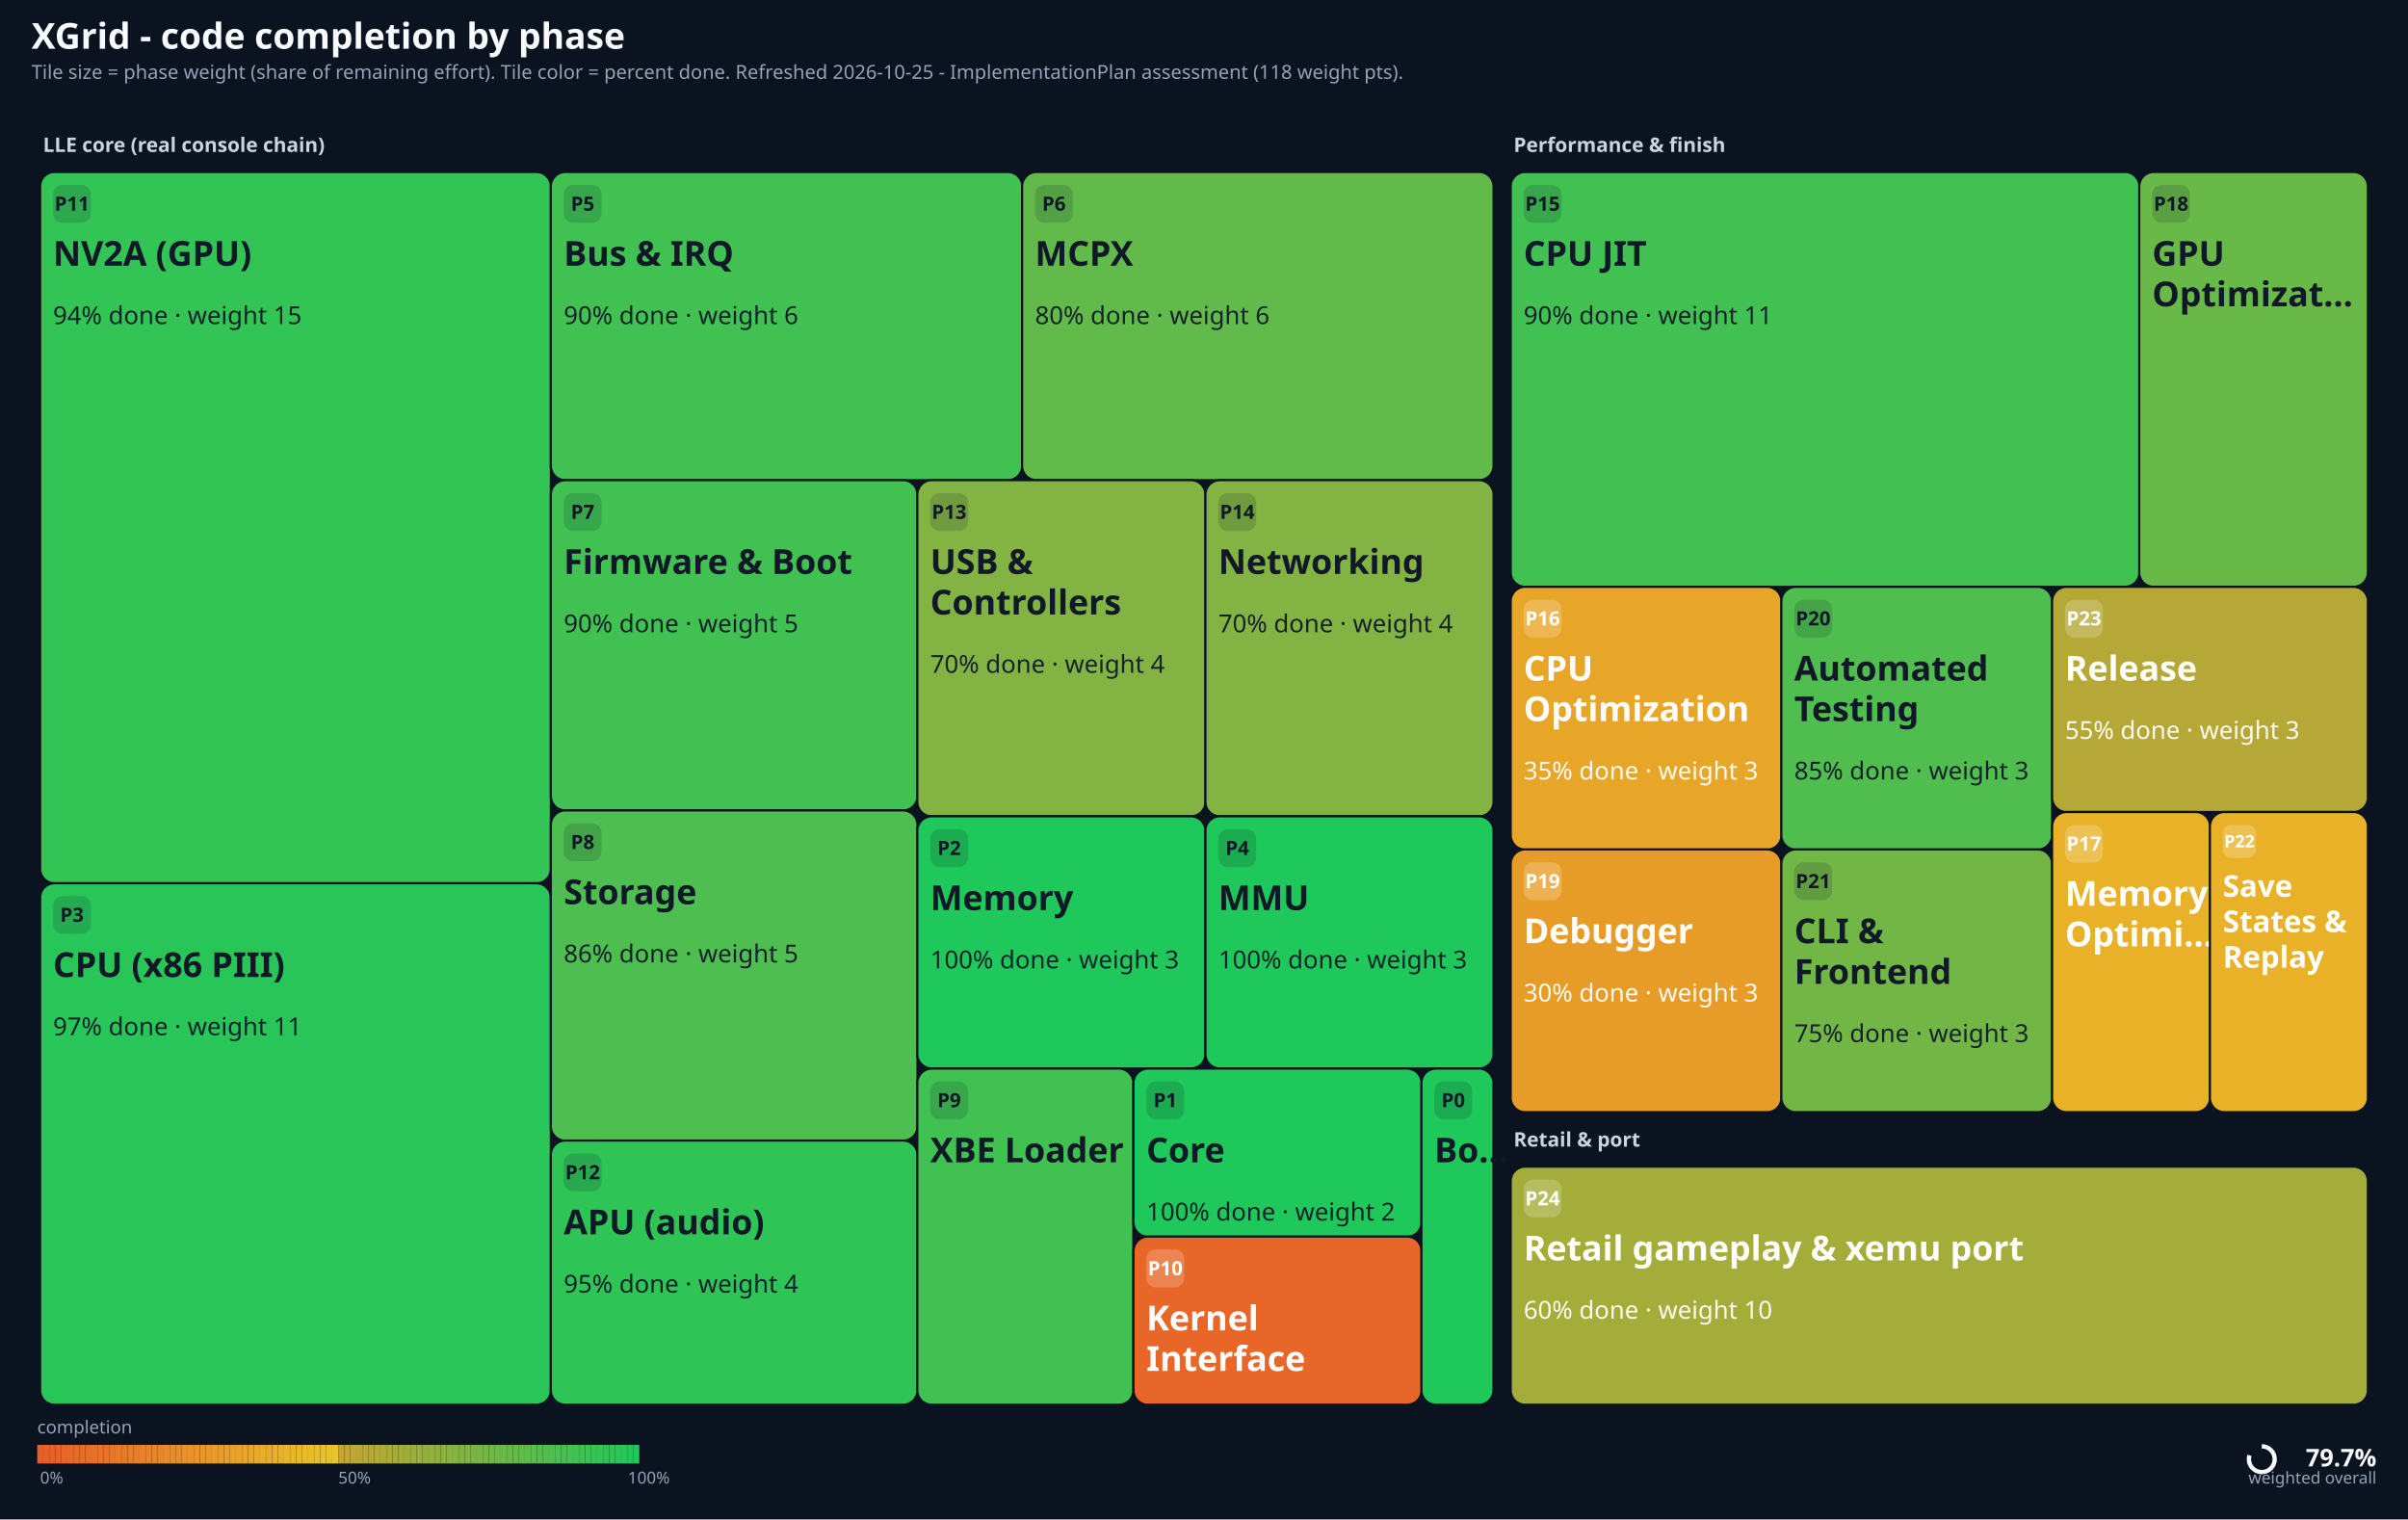
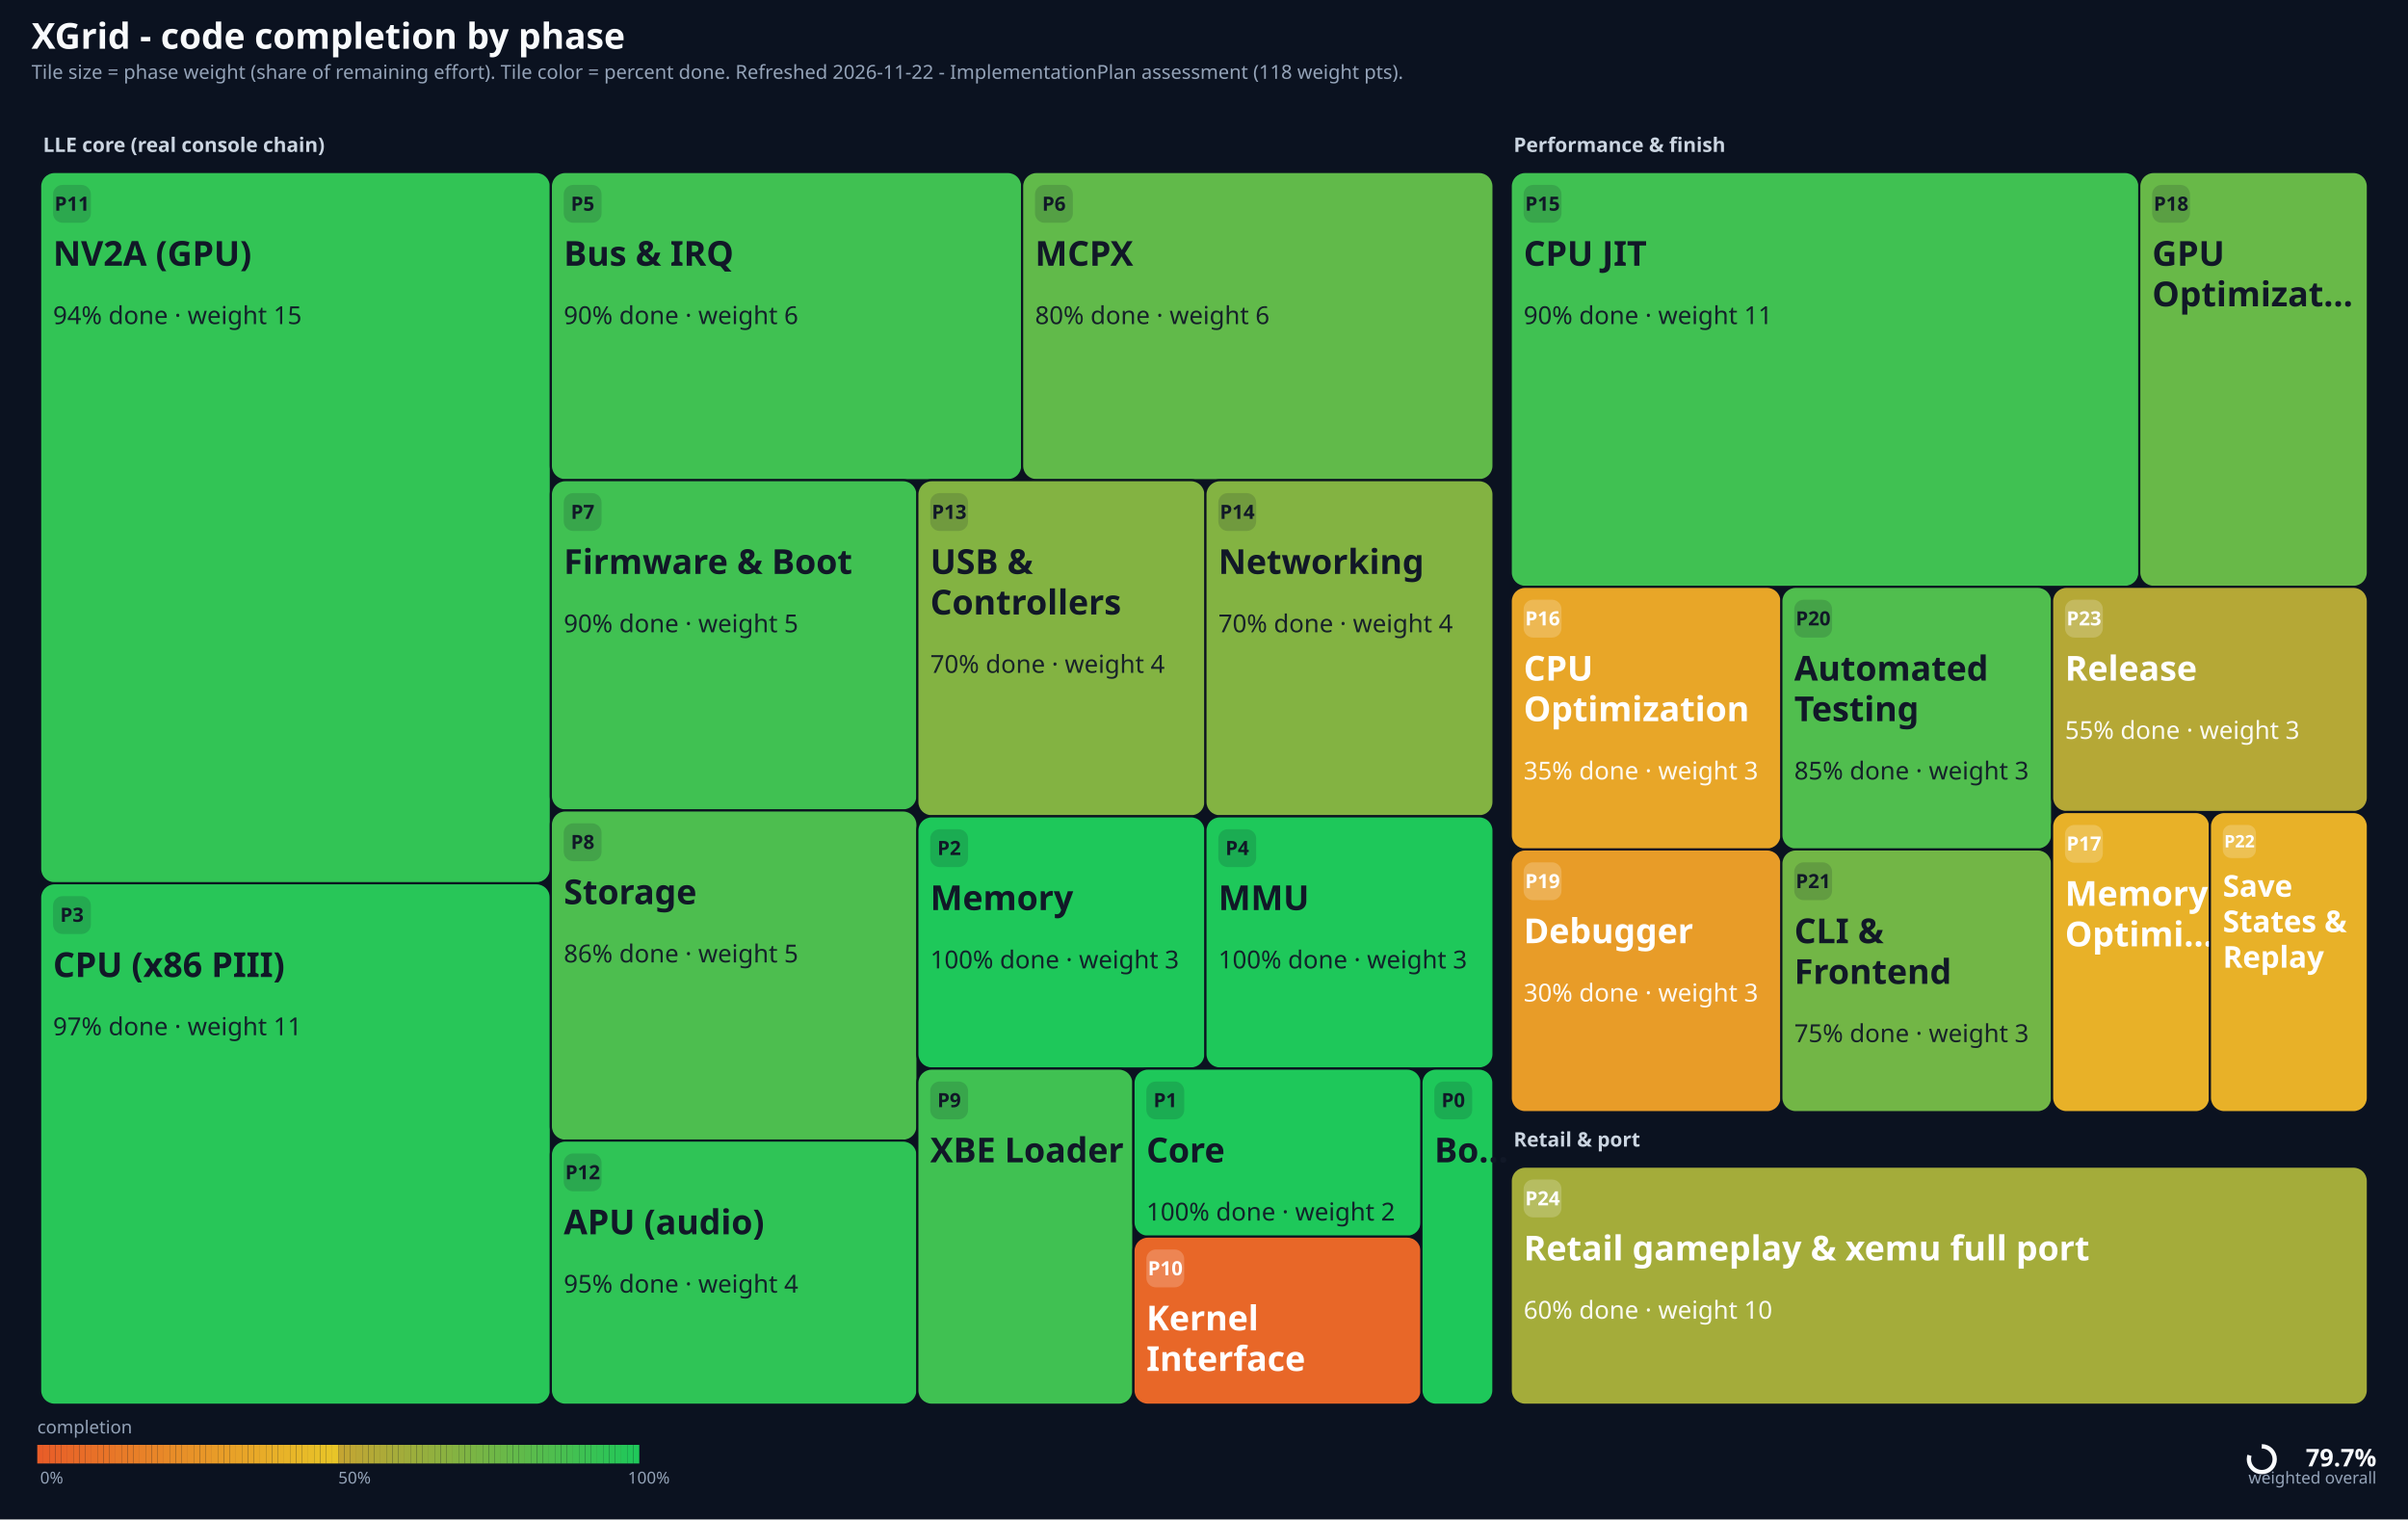
<svg xmlns="http://www.w3.org/2000/svg" width="1680" height="1060" viewBox="0 0 1680 1060" font-family="Segoe UI, Segoe UI Emoji, sans-serif">
  <rect width="1680" height="1060" fill="#0B1220" />
  <text x="22" y="34" font-size="25" font-weight="700" fill="#F8FAFC">XGrid - code completion by phase</text>
-   <text x="22" y="55" font-size="13.5" fill="#94A3B8">Tile size = phase weight (share of remaining effort). Tile color = percent done. Refreshed 2026-10-25 - ImplementationPlan assessment (118 weight pts).</text>
+   <text x="22" y="55" font-size="13.5" fill="#94A3B8">Tile size = phase weight (share of remaining effort). Tile color = percent done. Refreshed 2026-11-22 - ImplementationPlan assessment (118 weight pts).</text>
  <text x="30" y="106" font-size="14" font-weight="700" fill="#CBD5E1">LLE core (real console chain)</text>
  <text x="1056" y="106" font-size="14" font-weight="700" fill="#CBD5E1">Performance &amp; finish</text>
  <text x="1056" y="799.9" font-size="14" font-weight="700" fill="#CBD5E1">Retail &amp; port</text>
  <g class="tile" data-p="11" data-name="NV2A (GPU)" data-done="94" data-weight="15">
    <rect x="28" y="120" width="356.3" height="496.2" rx="10" fill="#32C455" stroke="#0B1220" stroke-width="1.5" />
    <rect x="37" y="129" width="26.4" height="26.4" rx="6.6" fill="rgba(17,24,39,0.16)" />
    <text x="50.2" y="147" font-size="13.7" font-weight="700" fill="#111827" text-anchor="middle">P11</text>
    <text x="37" y="185.4" font-size="24" font-weight="700" fill="#111827">NV2A (GPU)</text>
    <text x="37" y="226.1" font-size="17.3" opacity="0.94" fill="#111827">94% done · weight 15</text>
  </g>
  <g class="tile" data-p="3" data-name="CPU (x86 PIII)" data-done="97" data-weight="11">
    <rect x="28" y="616.2" width="356.3" height="363.8" rx="10" fill="#28C658" stroke="#0B1220" stroke-width="1.5" />
    <rect x="37" y="625.2" width="26.4" height="26.4" rx="6.6" fill="rgba(17,24,39,0.16)" />
    <text x="50.2" y="643.1" font-size="13.7" font-weight="700" fill="#111827" text-anchor="middle">P3</text>
    <text x="37" y="681.6" font-size="24" font-weight="700" fill="#111827">CPU (x86 PIII)</text>
    <text x="37" y="722.2" font-size="17.3" opacity="0.94" fill="#111827">97% done · weight 11</text>
  </g>
  <g class="tile" data-p="5" data-name="Bus &amp; IRQ" data-done="90" data-weight="6">
    <rect x="384.3" y="120" width="328.9" height="215" rx="10" fill="#40C152" stroke="#0B1220" stroke-width="1.5" />
    <rect x="393.3" y="129" width="26.4" height="26.4" rx="6.6" fill="rgba(17,24,39,0.16)" />
    <text x="406.5" y="147" font-size="13.7" font-weight="700" fill="#111827" text-anchor="middle">P5</text>
    <text x="393.3" y="185.4" font-size="24" font-weight="700" fill="#111827">Bus &amp; IRQ</text>
    <text x="393.3" y="226.1" font-size="17.3" opacity="0.94" fill="#111827">90% done · weight 6</text>
  </g>
  <g class="tile" data-p="6" data-name="MCPX" data-done="80" data-weight="6">
    <rect x="713.1" y="120" width="328.9" height="215" rx="10" fill="#61BA4A" stroke="#0B1220" stroke-width="1.5" />
    <rect x="722.1" y="129" width="26.4" height="26.4" rx="6.6" fill="rgba(17,24,39,0.16)" />
    <text x="735.3" y="147" font-size="13.7" font-weight="700" fill="#111827" text-anchor="middle">P6</text>
    <text x="722.1" y="185.4" font-size="24" font-weight="700" fill="#111827">MCPX</text>
    <text x="722.1" y="226.1" font-size="17.3" opacity="0.94" fill="#111827">80% done · weight 6</text>
  </g>
  <g class="tile" data-p="7" data-name="Firmware &amp; Boot" data-done="90" data-weight="5">
    <rect x="384.3" y="335" width="255.8" height="230.4" rx="10" fill="#40C152" stroke="#0B1220" stroke-width="1.5" />
    <rect x="393.3" y="344" width="26.4" height="26.4" rx="6.6" fill="rgba(17,24,39,0.16)" />
    <text x="406.5" y="362" font-size="13.7" font-weight="700" fill="#111827" text-anchor="middle">P7</text>
    <text x="393.3" y="400.4" font-size="24" font-weight="700" fill="#111827">Firmware &amp; Boot</text>
    <text x="393.3" y="441.1" font-size="17.3" opacity="0.94" fill="#111827">90% done · weight 5</text>
  </g>
  <g class="tile" data-p="8" data-name="Storage" data-done="86" data-weight="5">
    <rect x="384.3" y="565.4" width="255.8" height="230.4" rx="10" fill="#4DBE4F" stroke="#0B1220" stroke-width="1.5" />
    <rect x="393.3" y="574.4" width="26.4" height="26.4" rx="6.6" fill="rgba(17,24,39,0.16)" />
    <text x="406.5" y="592.3" font-size="13.7" font-weight="700" fill="#111827" text-anchor="middle">P8</text>
    <text x="393.3" y="630.8" font-size="24" font-weight="700" fill="#111827">Storage</text>
    <text x="393.3" y="671.4" font-size="17.3" opacity="0.94" fill="#111827">86% done · weight 5</text>
  </g>
  <g class="tile" data-p="12" data-name="APU (audio)" data-done="95" data-weight="4">
    <rect x="384.3" y="795.7" width="255.8" height="184.3" rx="10" fill="#2FC456" stroke="#0B1220" stroke-width="1.5" />
    <rect x="393.3" y="804.7" width="26.4" height="26.4" rx="6.6" fill="rgba(17,24,39,0.16)" />
    <text x="406.5" y="822.7" font-size="13.7" font-weight="700" fill="#111827" text-anchor="middle">P12</text>
    <text x="393.3" y="861.1" font-size="24" font-weight="700" fill="#111827">APU (audio)</text>
    <text x="393.3" y="901.8" font-size="17.3" opacity="0.94" fill="#111827">95% done · weight 4</text>
  </g>
  <g class="tile" data-p="13" data-name="USB &amp; Controllers" data-done="70" data-weight="4">
    <rect x="640" y="335" width="201" height="234.5" rx="10" fill="#83B342" stroke="#0B1220" stroke-width="1.5" />
    <rect x="649" y="344" width="26.4" height="26.4" rx="6.6" fill="rgba(17,24,39,0.16)" />
    <text x="662.2" y="362" font-size="13.7" font-weight="700" fill="#111827" text-anchor="middle">P13</text>
    <text x="649" y="400.4" font-size="24" font-weight="700" fill="#111827">USB &amp;</text>
    <text x="649" y="428.7" font-size="24" font-weight="700" fill="#111827">Controllers</text>
    <text x="649" y="469.4" font-size="17.3" opacity="0.94" fill="#111827">70% done · weight 4</text>
  </g>
  <g class="tile" data-p="14" data-name="Networking" data-done="70" data-weight="4">
    <rect x="841" y="335" width="201" height="234.5" rx="10" fill="#83B342" stroke="#0B1220" stroke-width="1.5" />
    <rect x="850" y="344" width="26.4" height="26.4" rx="6.6" fill="rgba(17,24,39,0.16)" />
    <text x="863.2" y="362" font-size="13.7" font-weight="700" fill="#111827" text-anchor="middle">P14</text>
    <text x="850" y="400.4" font-size="24" font-weight="700" fill="#111827">Networking</text>
    <text x="850" y="441.1" font-size="17.3" opacity="0.94" fill="#111827">70% done · weight 4</text>
  </g>
  <g class="tile" data-p="2" data-name="Memory" data-done="100" data-weight="3">
    <rect x="640" y="569.5" width="201" height="175.9" rx="10" fill="#1EC85A" stroke="#0B1220" stroke-width="1.5" />
    <rect x="649" y="578.5" width="26.4" height="26.4" rx="6.6" fill="rgba(17,24,39,0.16)" />
    <text x="662.2" y="596.5" font-size="13.7" font-weight="700" fill="#111827" text-anchor="middle">P2</text>
    <text x="649" y="634.9" font-size="24" font-weight="700" fill="#111827">Memory</text>
    <text x="649" y="675.6" font-size="17.3" opacity="0.94" fill="#111827">100% done · weight 3</text>
  </g>
  <g class="tile" data-p="4" data-name="MMU" data-done="100" data-weight="3">
    <rect x="841" y="569.5" width="201" height="175.9" rx="10" fill="#1EC85A" stroke="#0B1220" stroke-width="1.5" />
    <rect x="850" y="578.5" width="26.4" height="26.4" rx="6.6" fill="rgba(17,24,39,0.16)" />
    <text x="863.2" y="596.5" font-size="13.7" font-weight="700" fill="#111827" text-anchor="middle">P4</text>
    <text x="850" y="634.9" font-size="24" font-weight="700" fill="#111827">MMU</text>
    <text x="850" y="675.6" font-size="17.3" opacity="0.94" fill="#111827">100% done · weight 3</text>
  </g>
  <g class="tile" data-p="9" data-name="XBE Loader" data-done="90" data-weight="3">
    <rect x="640" y="745.5" width="150.7" height="234.5" rx="10" fill="#40C152" stroke="#0B1220" stroke-width="1.5" />
    <rect x="649" y="754.5" width="26.4" height="26.4" rx="6.6" fill="rgba(17,24,39,0.16)" />
    <text x="662.2" y="772.4" font-size="13.7" font-weight="700" fill="#111827" text-anchor="middle">P9</text>
    <text x="649" y="810.9" font-size="24" font-weight="700" fill="#111827">XBE Loader</text>
  </g>
  <g class="tile" data-p="1" data-name="Core" data-done="100" data-weight="2">
    <rect x="790.8" y="745.5" width="201" height="117.3" rx="10" fill="#1EC85A" stroke="#0B1220" stroke-width="1.5" />
    <rect x="799.8" y="754.5" width="26.4" height="26.4" rx="6.6" fill="rgba(17,24,39,0.16)" />
    <text x="813" y="772.4" font-size="13.7" font-weight="700" fill="#111827" text-anchor="middle">P1</text>
    <text x="799.8" y="810.9" font-size="24" font-weight="700" fill="#111827">Core</text>
    <text x="799.8" y="851.5" font-size="17.3" opacity="0.94" fill="#111827">100% done · weight 2</text>
  </g>
  <g class="tile" data-p="10" data-name="Kernel Interface" data-done="5" data-weight="2">
    <rect x="790.8" y="862.7" width="201" height="117.3" rx="10" fill="#E86728" stroke="#0B1220" stroke-width="1.5" />
    <rect x="799.8" y="871.7" width="26.4" height="26.4" rx="6.6" fill="rgba(255,255,255,0.20)" />
    <text x="813" y="889.7" font-size="13.7" font-weight="700" fill="#FFFFFF" text-anchor="middle">P10</text>
    <text x="799.8" y="928.1" font-size="24" font-weight="700" fill="#FFFFFF">Kernel</text>
    <text x="799.8" y="956.4" font-size="24" font-weight="700" fill="#FFFFFF">Interface</text>
  </g>
  <g class="tile" data-p="0" data-name="Bootstrap" data-done="100" data-weight="1">
    <rect x="991.7" y="745.5" width="50.2" height="234.5" rx="10" fill="#1EC85A" stroke="#0B1220" stroke-width="1.5" />
    <rect x="1000.7" y="754.5" width="26.4" height="26.4" rx="6.6" fill="rgba(17,24,39,0.16)" />
    <text x="1013.9" y="772.4" font-size="13.7" font-weight="700" fill="#111827" text-anchor="middle">P0</text>
    <text x="1000.7" y="810.9" font-size="24" font-weight="700" fill="#111827">Bo…</text>
  </g>
  <g class="tile" data-p="15" data-name="CPU JIT" data-done="90" data-weight="11">
    <rect x="1054" y="120" width="438.6" height="289.4" rx="10" fill="#40C152" stroke="#0B1220" stroke-width="1.5" />
    <rect x="1063" y="129" width="26.4" height="26.4" rx="6.6" fill="rgba(17,24,39,0.16)" />
    <text x="1076.2" y="147" font-size="13.7" font-weight="700" fill="#111827" text-anchor="middle">P15</text>
    <text x="1063" y="185.4" font-size="24" font-weight="700" fill="#111827">CPU JIT</text>
    <text x="1063" y="226.1" font-size="17.3" opacity="0.94" fill="#111827">90% done · weight 11</text>
  </g>
  <g class="tile" data-p="18" data-name="GPU Optimization" data-done="78" data-weight="4">
    <rect x="1492.5" y="120" width="159.5" height="289.4" rx="10" fill="#68B948" stroke="#0B1220" stroke-width="1.5" />
    <rect x="1501.5" y="129" width="26.4" height="26.4" rx="6.6" fill="rgba(17,24,39,0.16)" />
    <text x="1514.7" y="147" font-size="13.7" font-weight="700" fill="#111827" text-anchor="middle">P18</text>
    <text x="1501.5" y="185.4" font-size="24" font-weight="700" fill="#111827">GPU</text>
    <text x="1501.5" y="213.7" font-size="24" font-weight="700" fill="#111827">Optimizat…</text>
  </g>
  <g class="tile" data-p="16" data-name="CPU Optimization" data-done="35" data-weight="3">
    <rect x="1054" y="409.4" width="188.9" height="183.3" rx="10" fill="#E8A628" stroke="#0B1220" stroke-width="1.5" />
    <rect x="1063" y="418.4" width="26.4" height="26.4" rx="6.6" fill="rgba(255,255,255,0.20)" />
    <text x="1076.2" y="436.3" font-size="13.7" font-weight="700" fill="#FFFFFF" text-anchor="middle">P16</text>
    <text x="1063" y="474.8" font-size="24" font-weight="700" fill="#FFFFFF">CPU</text>
    <text x="1063" y="503.1" font-size="24" font-weight="700" fill="#FFFFFF">Optimization</text>
    <text x="1063" y="543.8" font-size="17.3" opacity="0.94" fill="#FFFFFF">35% done · weight 3</text>
  </g>
  <g class="tile" data-p="19" data-name="Debugger" data-done="30" data-weight="3">
    <rect x="1054" y="592.6" width="188.9" height="183.3" rx="10" fill="#E89C28" stroke="#0B1220" stroke-width="1.5" />
    <rect x="1063" y="601.6" width="26.4" height="26.4" rx="6.6" fill="rgba(255,255,255,0.20)" />
    <text x="1076.2" y="619.6" font-size="13.7" font-weight="700" fill="#FFFFFF" text-anchor="middle">P19</text>
    <text x="1063" y="658" font-size="24" font-weight="700" fill="#FFFFFF">Debugger</text>
    <text x="1063" y="698.7" font-size="17.3" opacity="0.94" fill="#FFFFFF">30% done · weight 3</text>
  </g>
  <g class="tile" data-p="20" data-name="Automated Testing" data-done="85" data-weight="3">
    <rect x="1242.8" y="409.4" width="188.9" height="183.3" rx="10" fill="#50BE4E" stroke="#0B1220" stroke-width="1.5" />
    <rect x="1251.8" y="418.4" width="26.4" height="26.4" rx="6.6" fill="rgba(17,24,39,0.16)" />
    <text x="1265" y="436.3" font-size="13.7" font-weight="700" fill="#111827" text-anchor="middle">P20</text>
    <text x="1251.8" y="474.8" font-size="24" font-weight="700" fill="#111827">Automated</text>
    <text x="1251.8" y="503.1" font-size="24" font-weight="700" fill="#111827">Testing</text>
    <text x="1251.8" y="543.8" font-size="17.3" opacity="0.94" fill="#111827">85% done · weight 3</text>
  </g>
  <g class="tile" data-p="21" data-name="CLI &amp; Frontend" data-done="75" data-weight="3">
    <rect x="1242.8" y="592.6" width="188.9" height="183.3" rx="10" fill="#72B646" stroke="#0B1220" stroke-width="1.5" />
    <rect x="1251.8" y="601.6" width="26.4" height="26.4" rx="6.6" fill="rgba(17,24,39,0.16)" />
    <text x="1265" y="619.6" font-size="13.7" font-weight="700" fill="#111827" text-anchor="middle">P21</text>
    <text x="1251.8" y="658" font-size="24" font-weight="700" fill="#111827">CLI &amp;</text>
    <text x="1251.8" y="686.4" font-size="24" font-weight="700" fill="#111827">Frontend</text>
    <text x="1251.8" y="727" font-size="17.3" opacity="0.94" fill="#111827">75% done · weight 3</text>
  </g>
  <g class="tile" data-p="23" data-name="Release" data-done="55" data-weight="3">
    <rect x="1431.7" y="409.4" width="220.3" height="157.1" rx="10" fill="#B5A836" stroke="#0B1220" stroke-width="1.5" />
    <rect x="1440.7" y="418.4" width="26.4" height="26.4" rx="6.6" fill="rgba(255,255,255,0.20)" />
    <text x="1453.9" y="436.3" font-size="13.7" font-weight="700" fill="#FFFFFF" text-anchor="middle">P23</text>
    <text x="1440.7" y="474.8" font-size="24" font-weight="700" fill="#FFFFFF">Release</text>
    <text x="1440.7" y="515.5" font-size="17.3" opacity="0.94" fill="#FFFFFF">55% done · weight 3</text>
  </g>
  <g class="tile" data-p="17" data-name="Memory Optimization" data-done="40" data-weight="2">
    <rect x="1431.7" y="566.5" width="110.2" height="209.4" rx="10" fill="#E8B128" stroke="#0B1220" stroke-width="1.5" />
    <rect x="1440.7" y="575.5" width="26.4" height="26.4" rx="6.6" fill="rgba(255,255,255,0.20)" />
    <text x="1453.9" y="593.4" font-size="13.7" font-weight="700" fill="#FFFFFF" text-anchor="middle">P17</text>
    <text x="1440.7" y="631.9" font-size="24" font-weight="700" fill="#FFFFFF">Memory</text>
    <text x="1440.7" y="660.2" font-size="24" font-weight="700" fill="#FFFFFF">Optimi…</text>
  </g>
  <g class="tile" data-p="22" data-name="Save States &amp; Replay" data-done="40" data-weight="2">
    <rect x="1541.8" y="566.5" width="110.2" height="209.4" rx="10" fill="#E8B128" stroke="#0B1220" stroke-width="1.5" />
    <rect x="1550.8" y="575.5" width="23.1" height="23.1" rx="5.8" fill="rgba(255,255,255,0.20)" />
    <text x="1562.4" y="591.2" font-size="12" font-weight="700" fill="#FFFFFF" text-anchor="middle">P22</text>
    <text x="1550.8" y="625.6" font-size="21" font-weight="700" fill="#FFFFFF">Save</text>
    <text x="1550.8" y="650.3" font-size="21" font-weight="700" fill="#FFFFFF">States &amp;</text>
    <text x="1550.8" y="675.1" font-size="21" font-weight="700" fill="#FFFFFF">Replay</text>
  </g>
-   <g class="tile" data-p="24" data-name="Retail gameplay &amp; xemu port" data-done="60" data-weight="10">
+   <g class="tile" data-p="24" data-name="Retail gameplay &amp; xemu full port" data-done="60" data-weight="10">
    <rect x="1054" y="813.9" width="598" height="166.1" rx="10" fill="#A4AC3A" stroke="#0B1220" stroke-width="1.5" />
    <rect x="1063" y="822.9" width="26.4" height="26.4" rx="6.6" fill="rgba(255,255,255,0.20)" />
    <text x="1076.2" y="840.9" font-size="13.7" font-weight="700" fill="#FFFFFF" text-anchor="middle">P24</text>
-     <text x="1063" y="879.3" font-size="24" font-weight="700" fill="#FFFFFF">Retail gameplay &amp; xemu port</text>
+     <text x="1063" y="879.3" font-size="24" font-weight="700" fill="#FFFFFF">Retail gameplay &amp; xemu full port</text>
    <text x="1063" y="920" font-size="17.3" opacity="0.94" fill="#FFFFFF">60% done · weight 10</text>
  </g>
  <text x="26" y="1000" font-size="12.5" fill="#94A3B8">completion</text>
  <rect x="26" y="1008" width="4.2" height="13" fill="#E85D28" />
  <rect x="30.2" y="1008" width="4.2" height="13" fill="#E85F28" />
  <rect x="34.4" y="1008" width="4.2" height="13" fill="#E86128" />
  <rect x="38.6" y="1008" width="4.2" height="13" fill="#E86328" />
  <rect x="42.8" y="1008" width="4.2" height="13" fill="#E86628" />
  <rect x="47" y="1008" width="4.2" height="13" fill="#E86828" />
  <rect x="51.2" y="1008" width="4.2" height="13" fill="#E86A28" />
  <rect x="55.4" y="1008" width="4.2" height="13" fill="#E86C28" />
  <rect x="59.6" y="1008" width="4.2" height="13" fill="#E86E28" />
  <rect x="63.8" y="1008" width="4.2" height="13" fill="#E87028" />
  <rect x="68" y="1008" width="4.2" height="13" fill="#E87228" />
  <rect x="72.2" y="1008" width="4.2" height="13" fill="#E87428" />
  <rect x="76.4" y="1008" width="4.2" height="13" fill="#E87628" />
  <rect x="80.6" y="1008" width="4.2" height="13" fill="#E87928" />
  <rect x="84.8" y="1008" width="4.2" height="13" fill="#E87B28" />
  <rect x="89" y="1008" width="4.2" height="13" fill="#E87D28" />
  <rect x="93.2" y="1008" width="4.2" height="13" fill="#E87F28" />
  <rect x="97.4" y="1008" width="4.2" height="13" fill="#E88128" />
  <rect x="101.6" y="1008" width="4.2" height="13" fill="#E88328" />
  <rect x="105.8" y="1008" width="4.2" height="13" fill="#E88528" />
  <rect x="110" y="1008" width="4.2" height="13" fill="#E88728" />
  <rect x="114.2" y="1008" width="4.2" height="13" fill="#E88A28" />
  <rect x="118.4" y="1008" width="4.2" height="13" fill="#E88C28" />
  <rect x="122.6" y="1008" width="4.2" height="13" fill="#E88E28" />
  <rect x="126.8" y="1008" width="4.2" height="13" fill="#E89028" />
  <rect x="131" y="1008" width="4.2" height="13" fill="#E89228" />
  <rect x="135.2" y="1008" width="4.2" height="13" fill="#E89428" />
  <rect x="139.4" y="1008" width="4.2" height="13" fill="#E89628" />
  <rect x="143.6" y="1008" width="4.2" height="13" fill="#E89828" />
  <rect x="147.8" y="1008" width="4.2" height="13" fill="#E89B28" />
  <rect x="152" y="1008" width="4.2" height="13" fill="#E89D28" />
  <rect x="156.2" y="1008" width="4.2" height="13" fill="#E89F28" />
  <rect x="160.4" y="1008" width="4.2" height="13" fill="#E8A128" />
  <rect x="164.6" y="1008" width="4.2" height="13" fill="#E8A328" />
  <rect x="168.8" y="1008" width="4.2" height="13" fill="#E8A528" />
  <rect x="173" y="1008" width="4.2" height="13" fill="#E8A728" />
  <rect x="177.2" y="1008" width="4.2" height="13" fill="#E8A928" />
  <rect x="181.4" y="1008" width="4.2" height="13" fill="#E8AC28" />
  <rect x="185.6" y="1008" width="4.2" height="13" fill="#E8AE28" />
  <rect x="189.8" y="1008" width="4.2" height="13" fill="#E8B028" />
  <rect x="194" y="1008" width="4.2" height="13" fill="#E8B228" />
  <rect x="198.2" y="1008" width="4.2" height="13" fill="#E8B428" />
  <rect x="202.4" y="1008" width="4.2" height="13" fill="#E8B628" />
  <rect x="206.6" y="1008" width="4.2" height="13" fill="#E8B828" />
  <rect x="210.8" y="1008" width="4.2" height="13" fill="#E8BA28" />
  <rect x="215" y="1008" width="4.2" height="13" fill="#E8BC28" />
  <rect x="219.2" y="1008" width="4.2" height="13" fill="#E8BF28" />
  <rect x="223.4" y="1008" width="4.2" height="13" fill="#E8C128" />
  <rect x="227.6" y="1008" width="4.2" height="13" fill="#E8C328" />
  <rect x="231.8" y="1008" width="4.2" height="13" fill="#E8C528" />
  <rect x="236" y="1008" width="4.2" height="13" fill="#C4A532" />
  <rect x="240.2" y="1008" width="4.2" height="13" fill="#C1A633" />
  <rect x="244.4" y="1008" width="4.2" height="13" fill="#BEA734" />
  <rect x="248.6" y="1008" width="4.2" height="13" fill="#BAA735" />
  <rect x="252.8" y="1008" width="4.2" height="13" fill="#B7A836" />
  <rect x="257" y="1008" width="4.2" height="13" fill="#B4A936" />
  <rect x="261.2" y="1008" width="4.2" height="13" fill="#B0AA37" />
  <rect x="265.4" y="1008" width="4.2" height="13" fill="#ADAA38" />
  <rect x="269.6" y="1008" width="4.2" height="13" fill="#A9AB39" />
  <rect x="273.8" y="1008" width="4.2" height="13" fill="#A6AC3A" />
  <rect x="278" y="1008" width="4.2" height="13" fill="#A3AC3A" />
  <rect x="282.2" y="1008" width="4.2" height="13" fill="#9FAD3B" />
  <rect x="286.4" y="1008" width="4.2" height="13" fill="#9CAE3C" />
  <rect x="290.6" y="1008" width="4.2" height="13" fill="#99AE3D" />
  <rect x="294.8" y="1008" width="4.2" height="13" fill="#95AF3E" />
  <rect x="299" y="1008" width="4.2" height="13" fill="#92B03E" />
  <rect x="303.2" y="1008" width="4.2" height="13" fill="#8FB13F" />
  <rect x="307.4" y="1008" width="4.2" height="13" fill="#8BB140" />
  <rect x="311.6" y="1008" width="4.2" height="13" fill="#88B241" />
  <rect x="315.8" y="1008" width="4.2" height="13" fill="#84B342" />
  <rect x="320" y="1008" width="4.2" height="13" fill="#81B342" />
  <rect x="324.2" y="1008" width="4.2" height="13" fill="#7EB443" />
  <rect x="328.4" y="1008" width="4.2" height="13" fill="#7AB544" />
  <rect x="332.6" y="1008" width="4.2" height="13" fill="#77B545" />
  <rect x="336.8" y="1008" width="4.2" height="13" fill="#74B646" />
  <rect x="341" y="1008" width="4.2" height="13" fill="#70B746" />
  <rect x="345.2" y="1008" width="4.2" height="13" fill="#6DB847" />
  <rect x="349.4" y="1008" width="4.2" height="13" fill="#6AB848" />
  <rect x="353.6" y="1008" width="4.2" height="13" fill="#66B949" />
  <rect x="357.8" y="1008" width="4.2" height="13" fill="#63BA4A" />
  <rect x="362" y="1008" width="4.2" height="13" fill="#60BA4A" />
  <rect x="366.2" y="1008" width="4.2" height="13" fill="#5CBB4B" />
  <rect x="370.4" y="1008" width="4.2" height="13" fill="#59BC4C" />
  <rect x="374.6" y="1008" width="4.2" height="13" fill="#55BC4D" />
  <rect x="378.8" y="1008" width="4.2" height="13" fill="#52BD4E" />
  <rect x="383" y="1008" width="4.2" height="13" fill="#4FBE4E" />
  <rect x="387.2" y="1008" width="4.2" height="13" fill="#4BBF4F" />
  <rect x="391.4" y="1008" width="4.2" height="13" fill="#48BF50" />
  <rect x="395.6" y="1008" width="4.2" height="13" fill="#45C051" />
  <rect x="399.8" y="1008" width="4.2" height="13" fill="#41C152" />
  <rect x="404" y="1008" width="4.2" height="13" fill="#3EC152" />
  <rect x="408.2" y="1008" width="4.2" height="13" fill="#3BC253" />
  <rect x="412.4" y="1008" width="4.2" height="13" fill="#37C354" />
  <rect x="416.6" y="1008" width="4.2" height="13" fill="#34C355" />
  <rect x="420.8" y="1008" width="4.2" height="13" fill="#30C456" />
  <rect x="425" y="1008" width="4.2" height="13" fill="#2DC556" />
  <rect x="429.2" y="1008" width="4.2" height="13" fill="#2AC657" />
  <rect x="433.4" y="1008" width="4.2" height="13" fill="#26C658" />
  <rect x="437.6" y="1008" width="4.2" height="13" fill="#23C759" />
  <rect x="441.8" y="1008" width="4.2" height="13" fill="#20C85A" />
  <text x="28" y="1035" font-size="11.5" fill="#94A3B8">0%</text>
  <text x="236" y="1035" font-size="11.5" fill="#94A3B8">50%</text>
  <text x="438" y="1035" font-size="11.5" fill="#94A3B8">100%</text>
  <circle cx="1578" cy="1018" r="9" fill="none" stroke="#F8FAFC" stroke-width="3" stroke-dasharray="45.1 11.5" transform="rotate(-90 1578 1018)" />
  <text x="1658" y="1023" font-size="17" font-weight="700" fill="#F8FAFC" text-anchor="end">79.7%</text>
  <text x="1658" y="1035" font-size="11.5" fill="#94A3B8" text-anchor="end">weighted overall</text>
</svg>
